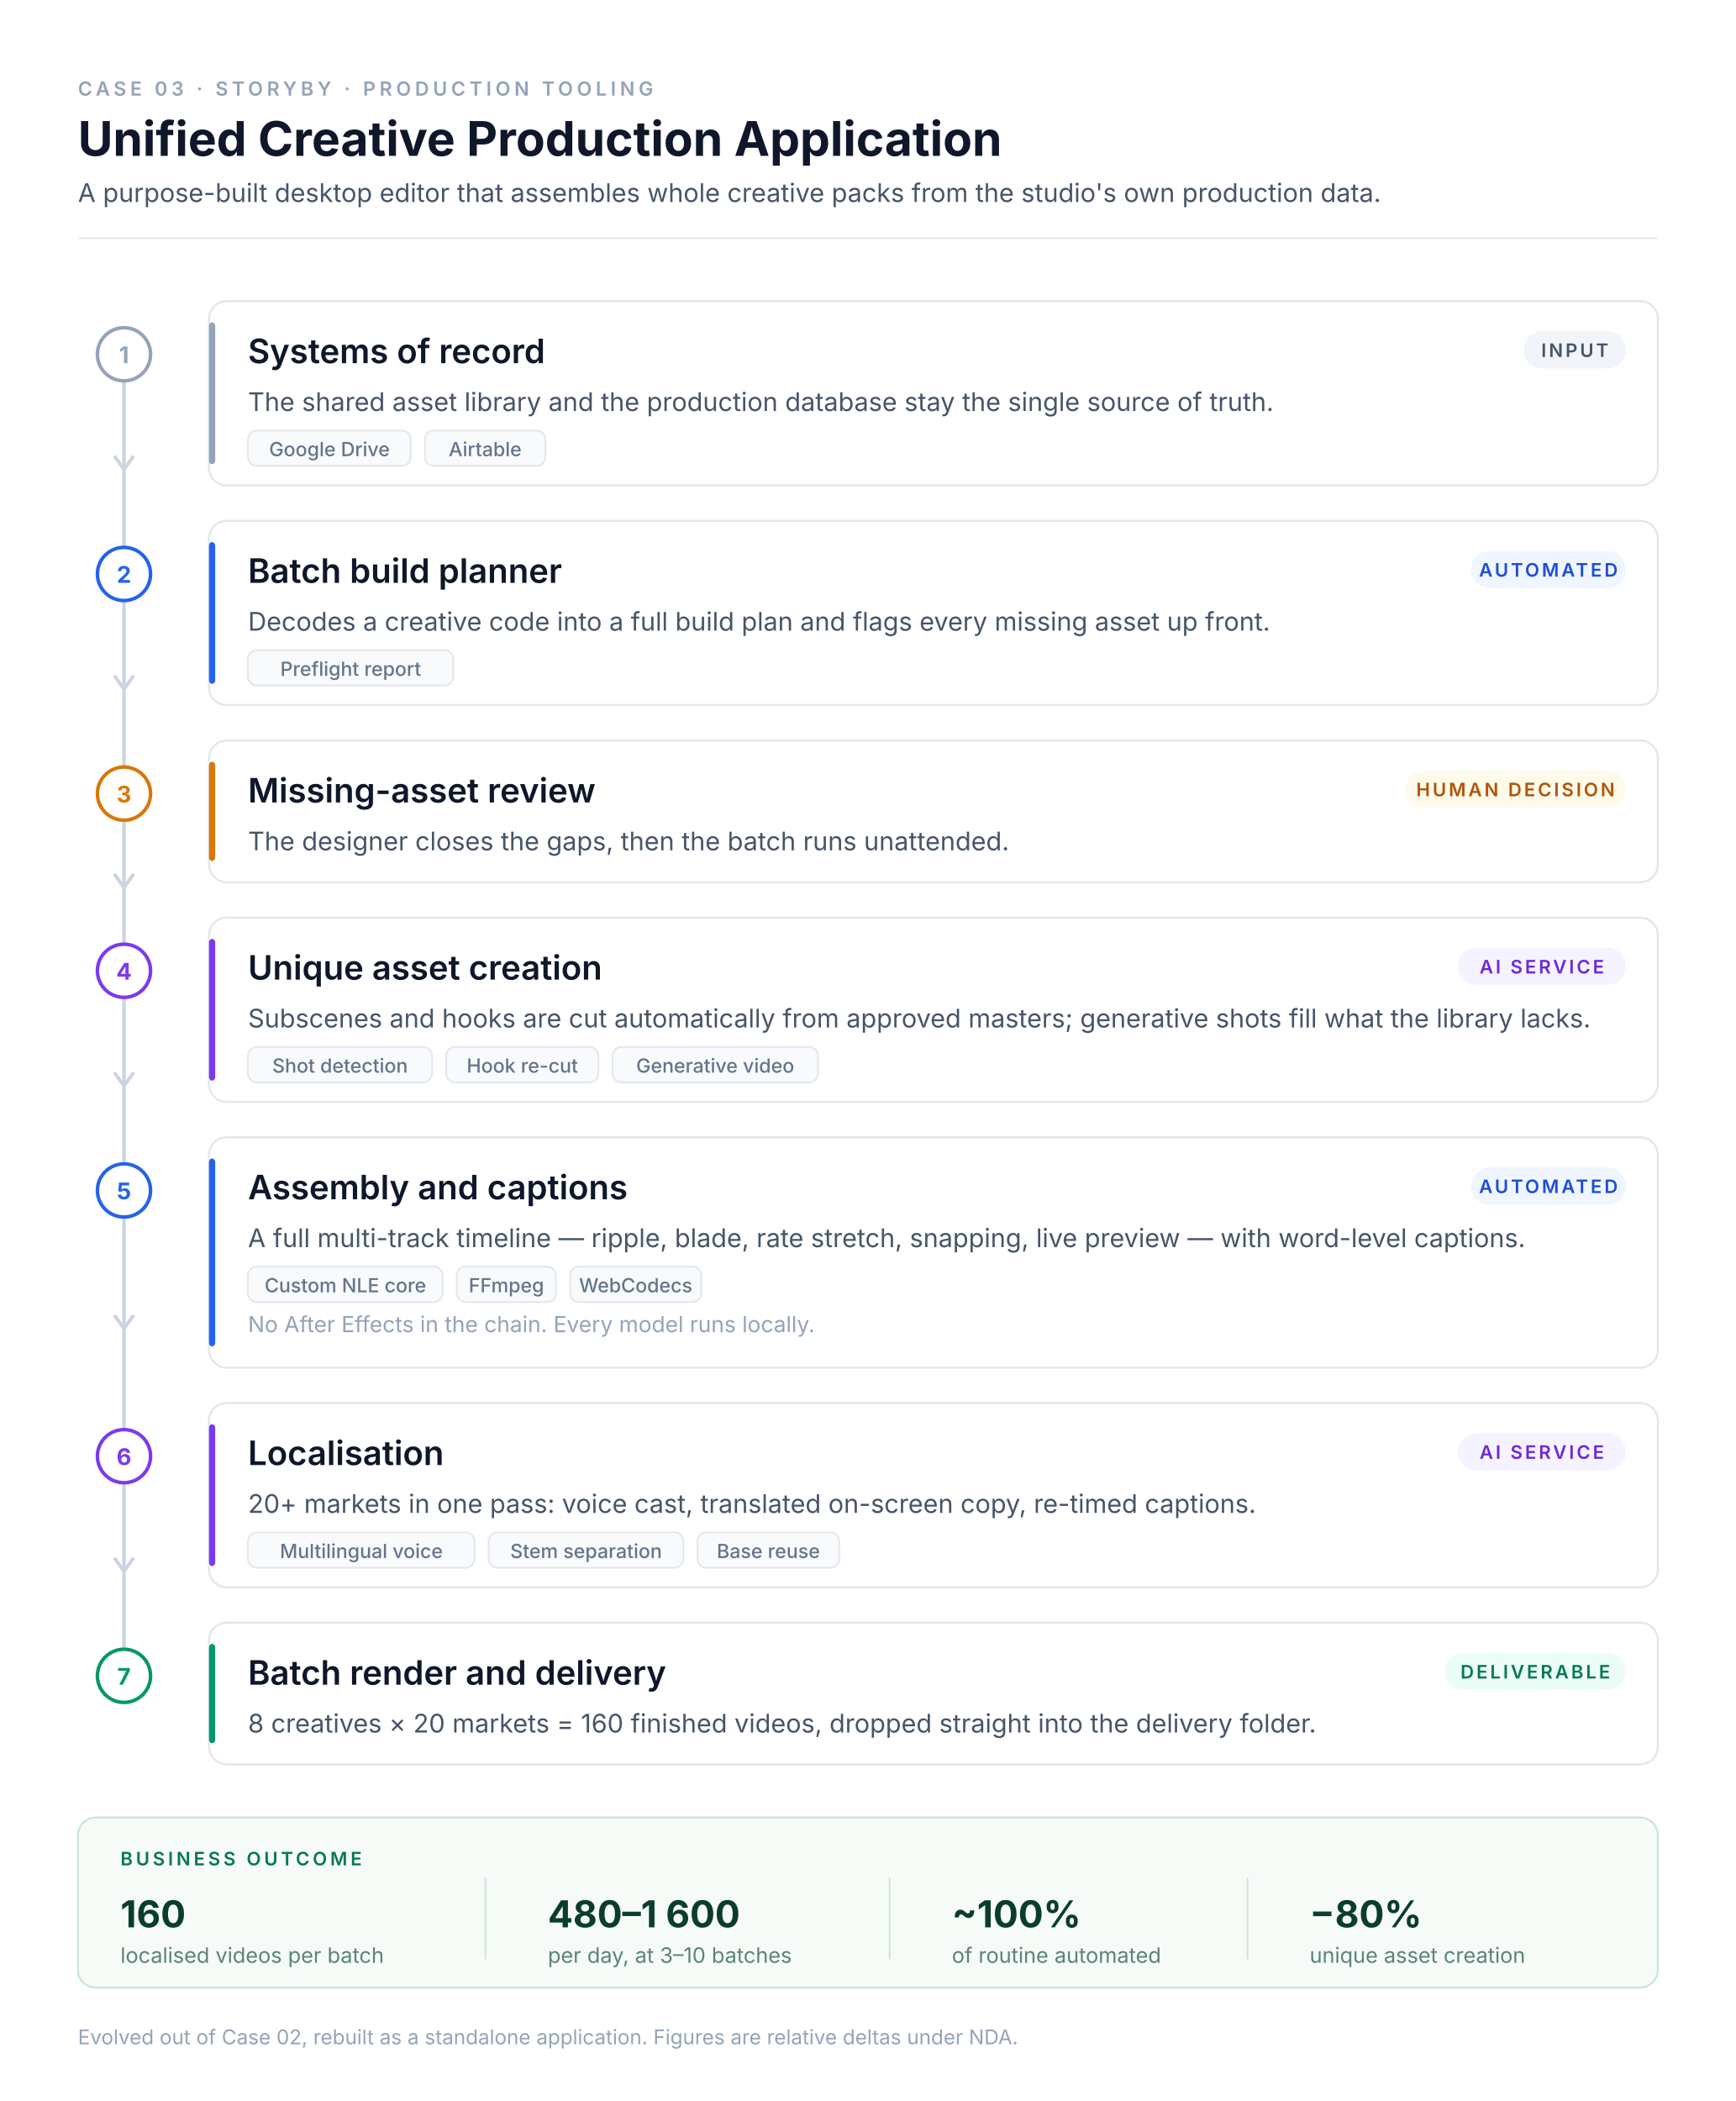
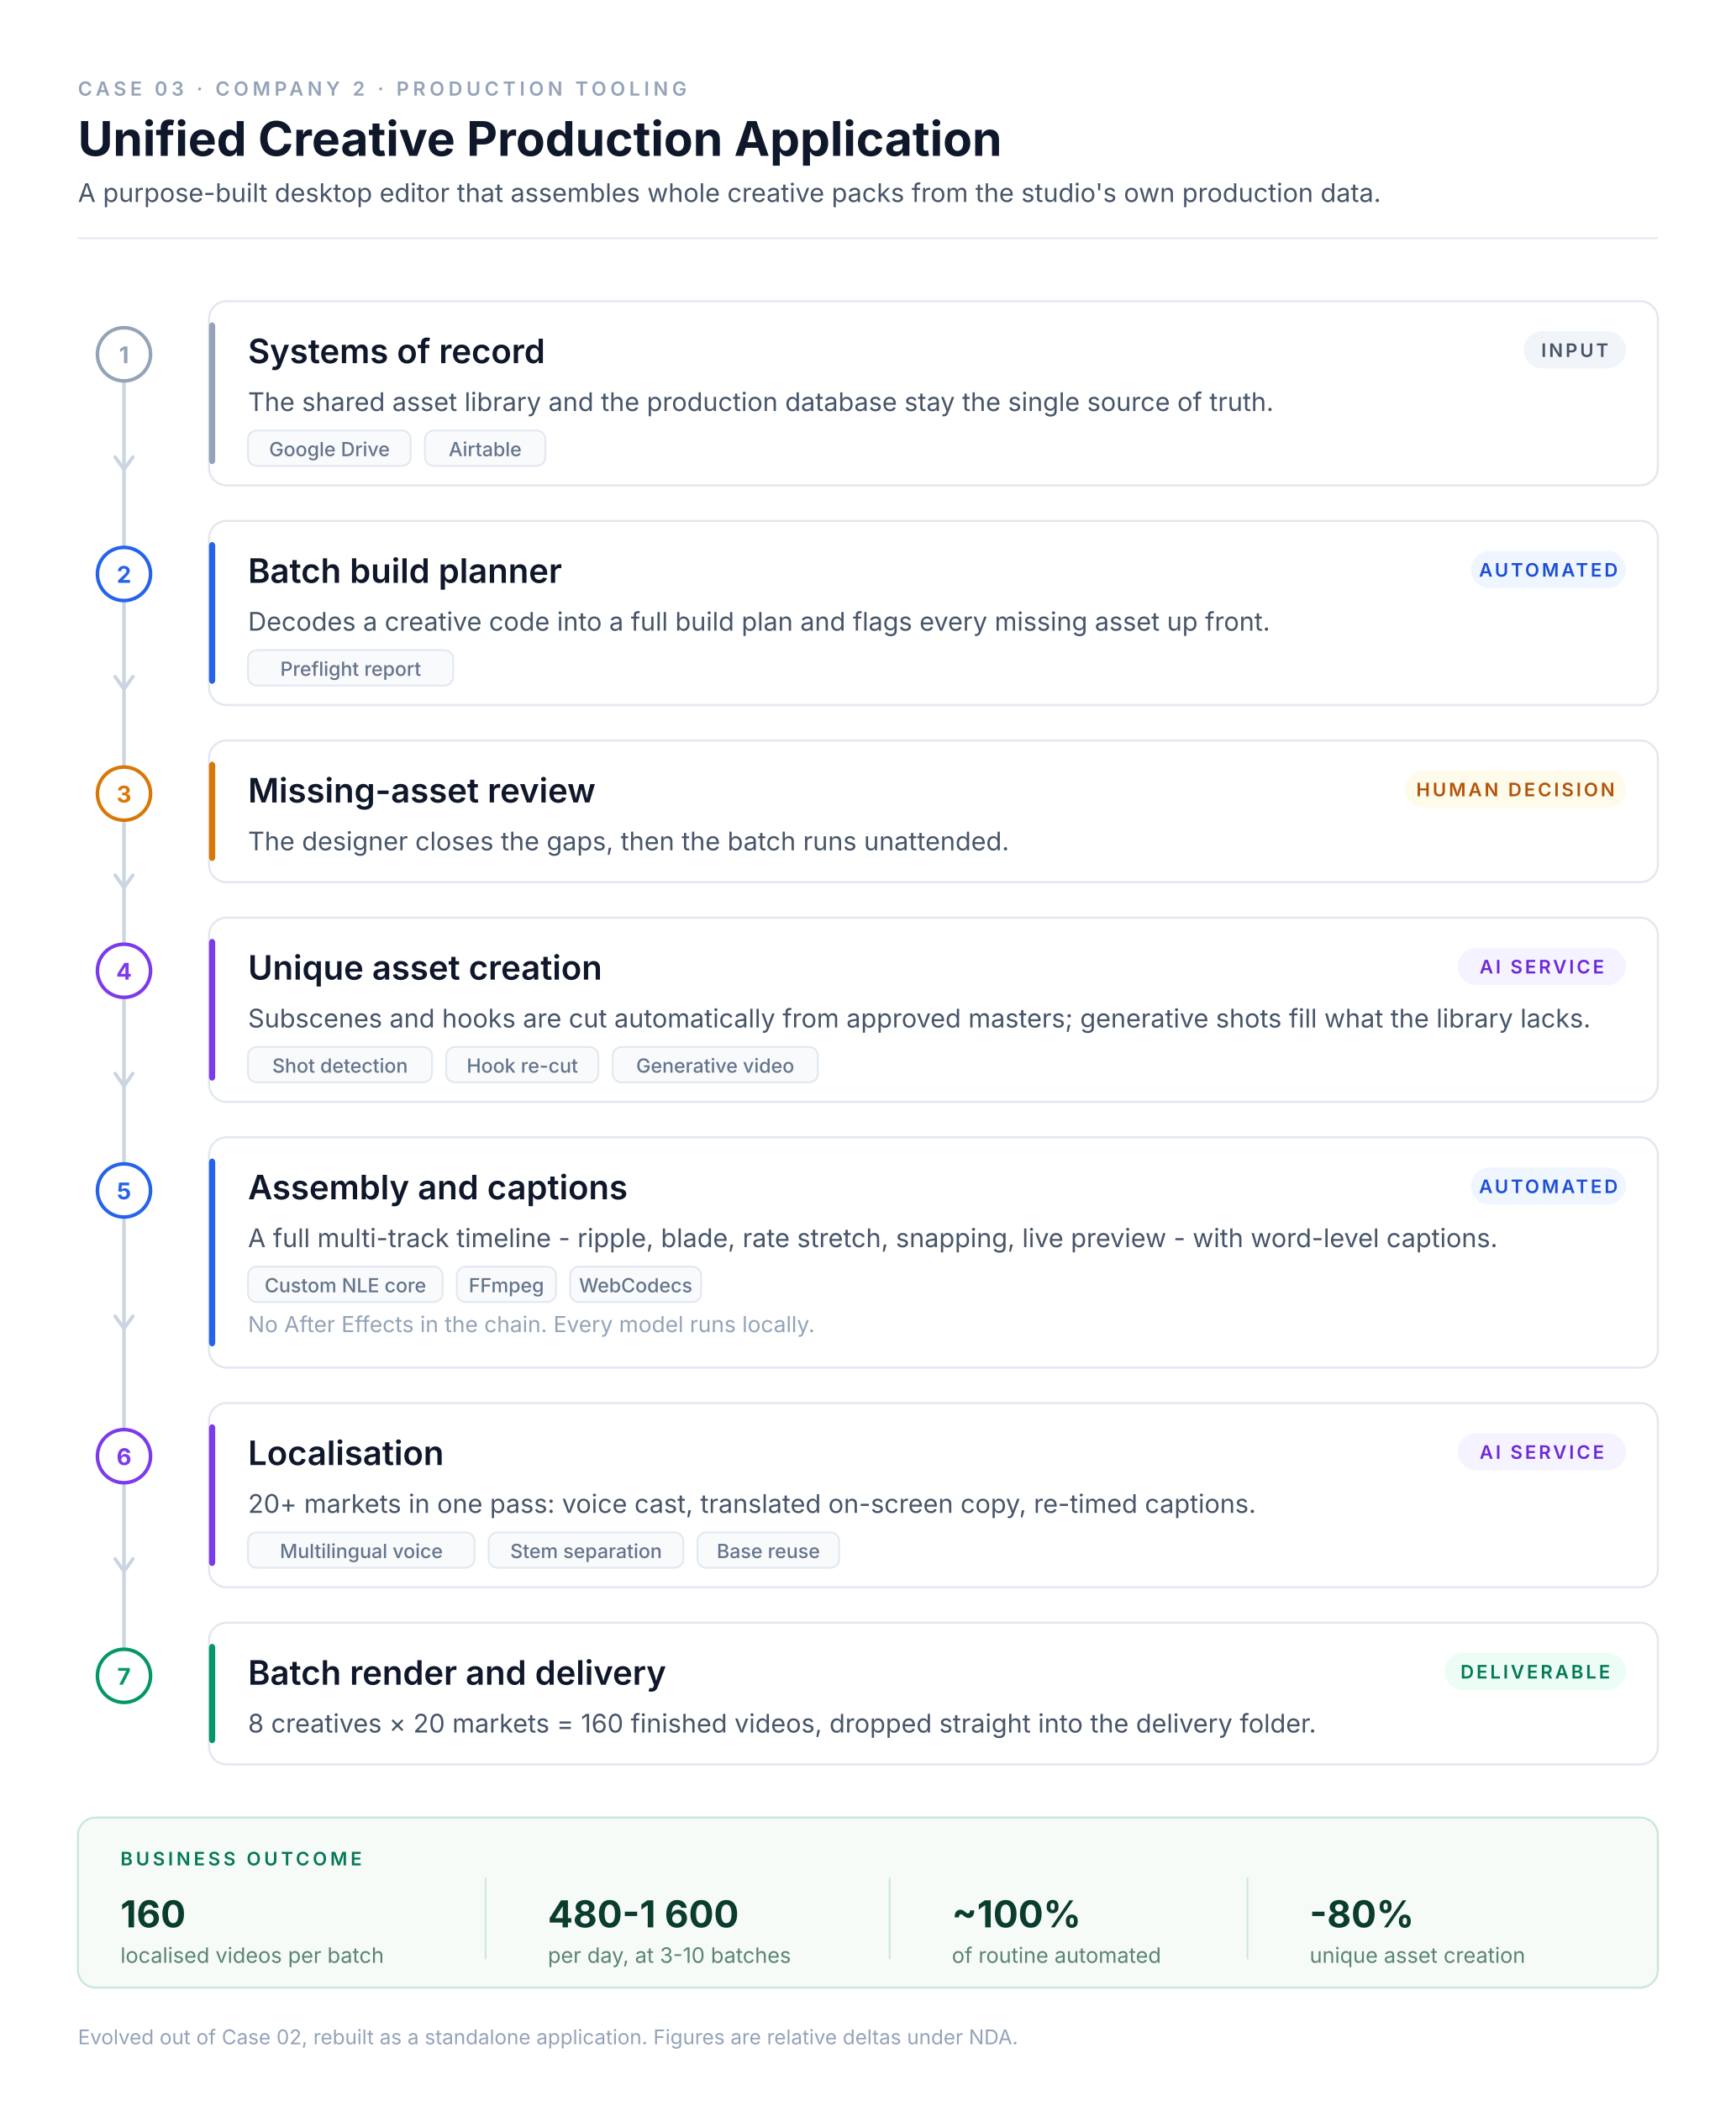
<svg xmlns="http://www.w3.org/2000/svg" width="980" height="1186" viewBox="0 0 980 1186">
  <rect width="980" height="1186" fill="#FFFFFF" />
  <path d="M70 200 L70 946" stroke="#CBD5E1" stroke-width="2" fill="none" />
  <path d="M65 258.0 L70 265.0 L75 258.0" fill="none" stroke="#CBD5E1" stroke-width="2" stroke-linecap="round" stroke-linejoin="round" />
  <path d="M65 382.0 L70 389.0 L75 382.0" fill="none" stroke="#CBD5E1" stroke-width="2" stroke-linecap="round" stroke-linejoin="round" />
  <path d="M65 494.0 L70 501.0 L75 494.0" fill="none" stroke="#CBD5E1" stroke-width="2" stroke-linecap="round" stroke-linejoin="round" />
  <path d="M65 606.0 L70 613.0 L75 606.0" fill="none" stroke="#CBD5E1" stroke-width="2" stroke-linecap="round" stroke-linejoin="round" />
  <path d="M65 743.0 L70 750.0 L75 743.0" fill="none" stroke="#CBD5E1" stroke-width="2" stroke-linecap="round" stroke-linejoin="round" />
  <path d="M65 880.0 L70 887.0 L75 880.0" fill="none" stroke="#CBD5E1" stroke-width="2" stroke-linecap="round" stroke-linejoin="round" />
  <circle cx="70" cy="200" r="15" fill="#FFFFFF" stroke="#94A3B8" stroke-width="2" />
  <text x="70" y="205" font-family="Inter, Helvetica Neue, Arial, sans-serif" font-size="13" font-weight="700" fill="#94A3B8" text-anchor="middle">1</text>
  <circle cx="70" cy="324" r="15" fill="#FFFFFF" stroke="#2563EB" stroke-width="2" />
  <text x="70" y="329" font-family="Inter, Helvetica Neue, Arial, sans-serif" font-size="13" font-weight="700" fill="#2563EB" text-anchor="middle">2</text>
  <circle cx="70" cy="448" r="15" fill="#FFFFFF" stroke="#D97706" stroke-width="2" />
  <text x="70" y="453" font-family="Inter, Helvetica Neue, Arial, sans-serif" font-size="13" font-weight="700" fill="#D97706" text-anchor="middle">3</text>
  <circle cx="70" cy="548" r="15" fill="#FFFFFF" stroke="#7C3AED" stroke-width="2" />
  <text x="70" y="553" font-family="Inter, Helvetica Neue, Arial, sans-serif" font-size="13" font-weight="700" fill="#7C3AED" text-anchor="middle">4</text>
  <circle cx="70" cy="672" r="15" fill="#FFFFFF" stroke="#2563EB" stroke-width="2" />
  <text x="70" y="677" font-family="Inter, Helvetica Neue, Arial, sans-serif" font-size="13" font-weight="700" fill="#2563EB" text-anchor="middle">5</text>
  <circle cx="70" cy="822" r="15" fill="#FFFFFF" stroke="#7C3AED" stroke-width="2" />
  <text x="70" y="827" font-family="Inter, Helvetica Neue, Arial, sans-serif" font-size="13" font-weight="700" fill="#7C3AED" text-anchor="middle">6</text>
  <circle cx="70" cy="946" r="15" fill="#FFFFFF" stroke="#059669" stroke-width="2" />
  <text x="70" y="951" font-family="Inter, Helvetica Neue, Arial, sans-serif" font-size="13" font-weight="700" fill="#059669" text-anchor="middle">7</text>
-   <text x="44.0" y="54.0" font-family="Inter, Helvetica Neue, Arial, sans-serif" font-size="11" font-weight="600" fill="#94A3B8" text-anchor="start" letter-spacing="2.2">CASE 03 · STORYBY · PRODUCTION TOOLING</text>
+   <text x="44.0" y="54.0" font-family="Inter, Helvetica Neue, Arial, sans-serif" font-size="11" font-weight="600" fill="#94A3B8" text-anchor="start" letter-spacing="2.2">CASE 03 · COMPANY 2 · PRODUCTION TOOLING</text>
  <text x="44.0" y="88.0" font-family="Inter, Helvetica Neue, Arial, sans-serif" font-size="27" font-weight="700" fill="#0F172A" text-anchor="start">Unified Creative Production Application</text>
  <text x="44.0" y="114.0" font-family="Inter, Helvetica Neue, Arial, sans-serif" font-size="14.5" font-weight="400" fill="#475569" text-anchor="start">A purpose-built desktop editor that assembles whole creative packs from the studio's own production data.</text>
  <rect x="44.0" y="134.0" width="892.0" height="1.0" rx="0" fill="#E2E8F0" stroke="none" stroke-width="1" />
  <rect x="118.0" y="170.0" width="818.0" height="104.0" rx="10" fill="#FFFFFF" stroke="#E2E8F0" stroke-width="1.2" />
  <rect x="118.0" y="182.0" width="3.5" height="80.0" rx="2" fill="#94A3B8" stroke="none" stroke-width="1" />
  <rect x="860.2" y="187.0" width="57.8" height="21.0" rx="10.5" fill="#F1F5F9" stroke="none" stroke-width="1" />
  <text x="889.1" y="201.5" font-family="Inter, Helvetica Neue, Arial, sans-serif" font-size="10.5" font-weight="600" fill="#475569" text-anchor="middle" letter-spacing="1.4">INPUT</text>
  <text x="140.0" y="205.0" font-family="Inter, Helvetica Neue, Arial, sans-serif" font-size="19" font-weight="600" fill="#0F172A" text-anchor="start">Systems of record</text>
  <text x="140.0" y="232.0" font-family="Inter, Helvetica Neue, Arial, sans-serif" font-size="14.5" font-weight="400" fill="#475569" text-anchor="start">The shared asset library and the production database stay the single source of truth.</text>
  <rect x="140.0" y="243.0" width="91.9" height="20.0" rx="5" fill="#F8FAFC" stroke="#E2E8F0" stroke-width="1" />
  <text x="186.0" y="257.5" font-family="Inter, Helvetica Neue, Arial, sans-serif" font-size="11" font-weight="500" fill="#64748B" text-anchor="middle">Google Drive</text>
  <rect x="239.9" y="243.0" width="68.0" height="20.0" rx="5" fill="#F8FAFC" stroke="#E2E8F0" stroke-width="1" />
  <text x="273.9" y="257.5" font-family="Inter, Helvetica Neue, Arial, sans-serif" font-size="11" font-weight="500" fill="#64748B" text-anchor="middle">Airtable</text>
  <rect x="118.0" y="294.0" width="818.0" height="104.0" rx="10" fill="#FFFFFF" stroke="#E2E8F0" stroke-width="1.2" />
  <rect x="118.0" y="306.0" width="3.5" height="80.0" rx="2" fill="#2563EB" stroke="none" stroke-width="1" />
  <rect x="830.5" y="311.0" width="87.5" height="21.0" rx="10.5" fill="#EFF6FF" stroke="none" stroke-width="1" />
  <text x="874.2" y="325.5" font-family="Inter, Helvetica Neue, Arial, sans-serif" font-size="10.5" font-weight="600" fill="#1D4ED8" text-anchor="middle" letter-spacing="1.4">AUTOMATED</text>
  <text x="140.0" y="329.0" font-family="Inter, Helvetica Neue, Arial, sans-serif" font-size="19" font-weight="600" fill="#0F172A" text-anchor="start">Batch build planner</text>
  <text x="140.0" y="356.0" font-family="Inter, Helvetica Neue, Arial, sans-serif" font-size="14.5" font-weight="400" fill="#475569" text-anchor="start">Decodes a creative code into a full build plan and flags every missing asset up front.</text>
  <rect x="140.0" y="367.0" width="115.9" height="20.0" rx="5" fill="#F8FAFC" stroke="#E2E8F0" stroke-width="1" />
  <text x="198.0" y="381.5" font-family="Inter, Helvetica Neue, Arial, sans-serif" font-size="11" font-weight="500" fill="#64748B" text-anchor="middle">Preflight report</text>
  <rect x="118.0" y="418.0" width="818.0" height="80.0" rx="10" fill="#FFFFFF" stroke="#E2E8F0" stroke-width="1.2" />
  <rect x="118.0" y="430.0" width="3.5" height="56.0" rx="2" fill="#D97706" stroke="none" stroke-width="1" />
  <rect x="793.3" y="435.0" width="124.7" height="21.0" rx="10.5" fill="#FFFBEB" stroke="none" stroke-width="1" />
  <text x="855.6" y="449.5" font-family="Inter, Helvetica Neue, Arial, sans-serif" font-size="10.5" font-weight="600" fill="#B45309" text-anchor="middle" letter-spacing="1.4">HUMAN DECISION</text>
  <text x="140.0" y="453.0" font-family="Inter, Helvetica Neue, Arial, sans-serif" font-size="19" font-weight="600" fill="#0F172A" text-anchor="start">Missing-asset review</text>
  <text x="140.0" y="480.0" font-family="Inter, Helvetica Neue, Arial, sans-serif" font-size="14.5" font-weight="400" fill="#475569" text-anchor="start">The designer closes the gaps, then the batch runs unattended.</text>
  <rect x="118.0" y="518.0" width="818.0" height="104.0" rx="10" fill="#FFFFFF" stroke="#E2E8F0" stroke-width="1.2" />
  <rect x="118.0" y="530.0" width="3.5" height="80.0" rx="2" fill="#7C3AED" stroke="none" stroke-width="1" />
  <rect x="823.0" y="535.0" width="95.0" height="21.0" rx="10.5" fill="#F5F3FF" stroke="none" stroke-width="1" />
  <text x="870.5" y="549.5" font-family="Inter, Helvetica Neue, Arial, sans-serif" font-size="10.5" font-weight="600" fill="#6D28D9" text-anchor="middle" letter-spacing="1.4">AI SERVICE</text>
  <text x="140.0" y="553.0" font-family="Inter, Helvetica Neue, Arial, sans-serif" font-size="19" font-weight="600" fill="#0F172A" text-anchor="start">Unique asset creation</text>
  <text x="140.0" y="580.0" font-family="Inter, Helvetica Neue, Arial, sans-serif" font-size="14.5" font-weight="400" fill="#475569" text-anchor="start">Subscenes and hooks are cut automatically from approved masters; generative shots fill what the library lacks.</text>
  <rect x="140.0" y="591.0" width="103.9" height="20.0" rx="5" fill="#F8FAFC" stroke="#E2E8F0" stroke-width="1" />
  <text x="192.0" y="605.5" font-family="Inter, Helvetica Neue, Arial, sans-serif" font-size="11" font-weight="500" fill="#64748B" text-anchor="middle">Shot detection</text>
  <rect x="251.9" y="591.0" width="85.9" height="20.0" rx="5" fill="#F8FAFC" stroke="#E2E8F0" stroke-width="1" />
  <text x="294.9" y="605.5" font-family="Inter, Helvetica Neue, Arial, sans-serif" font-size="11" font-weight="500" fill="#64748B" text-anchor="middle">Hook re-cut</text>
  <rect x="345.9" y="591.0" width="115.9" height="20.0" rx="5" fill="#F8FAFC" stroke="#E2E8F0" stroke-width="1" />
  <text x="403.8" y="605.5" font-family="Inter, Helvetica Neue, Arial, sans-serif" font-size="11" font-weight="500" fill="#64748B" text-anchor="middle">Generative video</text>
  <rect x="118.0" y="642.0" width="818.0" height="130.0" rx="10" fill="#FFFFFF" stroke="#E2E8F0" stroke-width="1.2" />
  <rect x="118.0" y="654.0" width="3.5" height="106.0" rx="2" fill="#2563EB" stroke="none" stroke-width="1" />
  <rect x="830.5" y="659.0" width="87.5" height="21.0" rx="10.5" fill="#EFF6FF" stroke="none" stroke-width="1" />
  <text x="874.2" y="673.5" font-family="Inter, Helvetica Neue, Arial, sans-serif" font-size="10.5" font-weight="600" fill="#1D4ED8" text-anchor="middle" letter-spacing="1.4">AUTOMATED</text>
  <text x="140.0" y="677.0" font-family="Inter, Helvetica Neue, Arial, sans-serif" font-size="19" font-weight="600" fill="#0F172A" text-anchor="start">Assembly and captions</text>
-   <text x="140.0" y="704.0" font-family="Inter, Helvetica Neue, Arial, sans-serif" font-size="14.5" font-weight="400" fill="#475569" text-anchor="start">A full multi-track timeline — ripple, blade, rate stretch, snapping, live preview — with word-level captions.</text>
+   <text x="140.0" y="704.0" font-family="Inter, Helvetica Neue, Arial, sans-serif" font-size="14.5" font-weight="400" fill="#475569" text-anchor="start">A full multi-track timeline - ripple, blade, rate stretch, snapping, live preview - with word-level captions.</text>
  <rect x="140.0" y="715.0" width="109.9" height="20.0" rx="5" fill="#F8FAFC" stroke="#E2E8F0" stroke-width="1" />
  <text x="195.0" y="729.5" font-family="Inter, Helvetica Neue, Arial, sans-serif" font-size="11" font-weight="500" fill="#64748B" text-anchor="middle">Custom NLE core</text>
  <rect x="257.9" y="715.0" width="56.0" height="20.0" rx="5" fill="#F8FAFC" stroke="#E2E8F0" stroke-width="1" />
  <text x="285.9" y="729.5" font-family="Inter, Helvetica Neue, Arial, sans-serif" font-size="11" font-weight="500" fill="#64748B" text-anchor="middle">FFmpeg</text>
  <rect x="321.9" y="715.0" width="74.0" height="20.0" rx="5" fill="#F8FAFC" stroke="#E2E8F0" stroke-width="1" />
  <text x="358.9" y="729.5" font-family="Inter, Helvetica Neue, Arial, sans-serif" font-size="11" font-weight="500" fill="#64748B" text-anchor="middle">WebCodecs</text>
  <text x="140.0" y="752.0" font-family="Inter, Helvetica Neue, Arial, sans-serif" font-size="12.5" font-weight="400" fill="#94A3B8" text-anchor="start">No After Effects in the chain. Every model runs locally.</text>
  <rect x="118.0" y="792.0" width="818.0" height="104.0" rx="10" fill="#FFFFFF" stroke="#E2E8F0" stroke-width="1.2" />
  <rect x="118.0" y="804.0" width="3.5" height="80.0" rx="2" fill="#7C3AED" stroke="none" stroke-width="1" />
  <rect x="823.0" y="809.0" width="95.0" height="21.0" rx="10.5" fill="#F5F3FF" stroke="none" stroke-width="1" />
  <text x="870.5" y="823.5" font-family="Inter, Helvetica Neue, Arial, sans-serif" font-size="10.5" font-weight="600" fill="#6D28D9" text-anchor="middle" letter-spacing="1.4">AI SERVICE</text>
  <text x="140.0" y="827.0" font-family="Inter, Helvetica Neue, Arial, sans-serif" font-size="19" font-weight="600" fill="#0F172A" text-anchor="start">Localisation</text>
  <text x="140.0" y="854.0" font-family="Inter, Helvetica Neue, Arial, sans-serif" font-size="14.5" font-weight="400" fill="#475569" text-anchor="start">20+ markets in one pass: voice cast, translated on-screen copy, re-timed captions.</text>
  <rect x="140.0" y="865.0" width="127.9" height="20.0" rx="5" fill="#F8FAFC" stroke="#E2E8F0" stroke-width="1" />
  <text x="204.0" y="879.5" font-family="Inter, Helvetica Neue, Arial, sans-serif" font-size="11" font-weight="500" fill="#64748B" text-anchor="middle">Multilingual voice</text>
  <rect x="275.9" y="865.0" width="109.9" height="20.0" rx="5" fill="#F8FAFC" stroke="#E2E8F0" stroke-width="1" />
  <text x="330.9" y="879.5" font-family="Inter, Helvetica Neue, Arial, sans-serif" font-size="11" font-weight="500" fill="#64748B" text-anchor="middle">Stem separation</text>
  <rect x="393.8" y="865.0" width="80.0" height="20.0" rx="5" fill="#F8FAFC" stroke="#E2E8F0" stroke-width="1" />
  <text x="433.8" y="879.5" font-family="Inter, Helvetica Neue, Arial, sans-serif" font-size="11" font-weight="500" fill="#64748B" text-anchor="middle">Base reuse</text>
  <rect x="118.0" y="916.0" width="818.0" height="80.0" rx="10" fill="#FFFFFF" stroke="#E2E8F0" stroke-width="1.2" />
  <rect x="118.0" y="928.0" width="3.5" height="56.0" rx="2" fill="#059669" stroke="none" stroke-width="1" />
  <rect x="815.6" y="933.0" width="102.4" height="21.0" rx="10.5" fill="#ECFDF5" stroke="none" stroke-width="1" />
  <text x="866.8" y="947.5" font-family="Inter, Helvetica Neue, Arial, sans-serif" font-size="10.5" font-weight="600" fill="#047857" text-anchor="middle" letter-spacing="1.4">DELIVERABLE</text>
  <text x="140.0" y="951.0" font-family="Inter, Helvetica Neue, Arial, sans-serif" font-size="19" font-weight="600" fill="#0F172A" text-anchor="start">Batch render and delivery</text>
  <text x="140.0" y="978.0" font-family="Inter, Helvetica Neue, Arial, sans-serif" font-size="14.5" font-weight="400" fill="#475569" text-anchor="start">8 creatives × 20 markets = 160 finished videos, dropped straight into the delivery folder.</text>
  <rect x="44.0" y="1026.0" width="892.0" height="96.0" rx="10" fill="#F6FBF8" stroke="#CBE8DA" stroke-width="1.2" />
  <text x="68.0" y="1053.0" font-family="Inter, Helvetica Neue, Arial, sans-serif" font-size="10.5" font-weight="600" fill="#047857" text-anchor="start" letter-spacing="1.8">BUSINESS OUTCOME</text>
  <text x="68.0" y="1088.0" font-family="Inter, Helvetica Neue, Arial, sans-serif" font-size="21" font-weight="700" fill="#0B3D2E" text-anchor="start">160</text>
  <text x="68.0" y="1108.0" font-family="Inter, Helvetica Neue, Arial, sans-serif" font-size="12" font-weight="400" fill="#5B8474" text-anchor="start">localised videos per batch</text>
  <rect x="273.6" y="1060.0" width="1.0" height="46.0" rx="0" fill="#CBE8DA" stroke="none" stroke-width="1" />
-   <text x="309.3" y="1088.0" font-family="Inter, Helvetica Neue, Arial, sans-serif" font-size="21" font-weight="700" fill="#0B3D2E" text-anchor="start">480–1 600</text>
-   <text x="309.3" y="1108.0" font-family="Inter, Helvetica Neue, Arial, sans-serif" font-size="12" font-weight="400" fill="#5B8474" text-anchor="start">per day, at 3–10 batches</text>
+   <text x="309.3" y="1088.0" font-family="Inter, Helvetica Neue, Arial, sans-serif" font-size="21" font-weight="700" fill="#0B3D2E" text-anchor="start">480-1 600</text>
+   <text x="309.3" y="1108.0" font-family="Inter, Helvetica Neue, Arial, sans-serif" font-size="12" font-weight="400" fill="#5B8474" text-anchor="start">per day, at 3-10 batches</text>
  <rect x="501.8" y="1060.0" width="1.0" height="46.0" rx="0" fill="#CBE8DA" stroke="none" stroke-width="1" />
  <text x="537.4" y="1088.0" font-family="Inter, Helvetica Neue, Arial, sans-serif" font-size="21" font-weight="700" fill="#0B3D2E" text-anchor="start">~100%</text>
  <text x="537.4" y="1108.0" font-family="Inter, Helvetica Neue, Arial, sans-serif" font-size="12" font-weight="400" fill="#5B8474" text-anchor="start">of routine automated</text>
  <rect x="703.8" y="1060.0" width="1.0" height="46.0" rx="0" fill="#CBE8DA" stroke="none" stroke-width="1" />
-   <text x="739.4" y="1088.0" font-family="Inter, Helvetica Neue, Arial, sans-serif" font-size="21" font-weight="700" fill="#0B3D2E" text-anchor="start">−80%</text>
+   <text x="739.4" y="1088.0" font-family="Inter, Helvetica Neue, Arial, sans-serif" font-size="21" font-weight="700" fill="#0B3D2E" text-anchor="start">-80%</text>
  <text x="739.4" y="1108.0" font-family="Inter, Helvetica Neue, Arial, sans-serif" font-size="12" font-weight="400" fill="#5B8474" text-anchor="start">unique asset creation</text>
  <text x="44.0" y="1154.0" font-family="Inter, Helvetica Neue, Arial, sans-serif" font-size="11.5" font-weight="400" fill="#94A3B8" text-anchor="start">Evolved out of Case 02, rebuilt as a standalone application. Figures are relative deltas under NDA.</text>
</svg>
